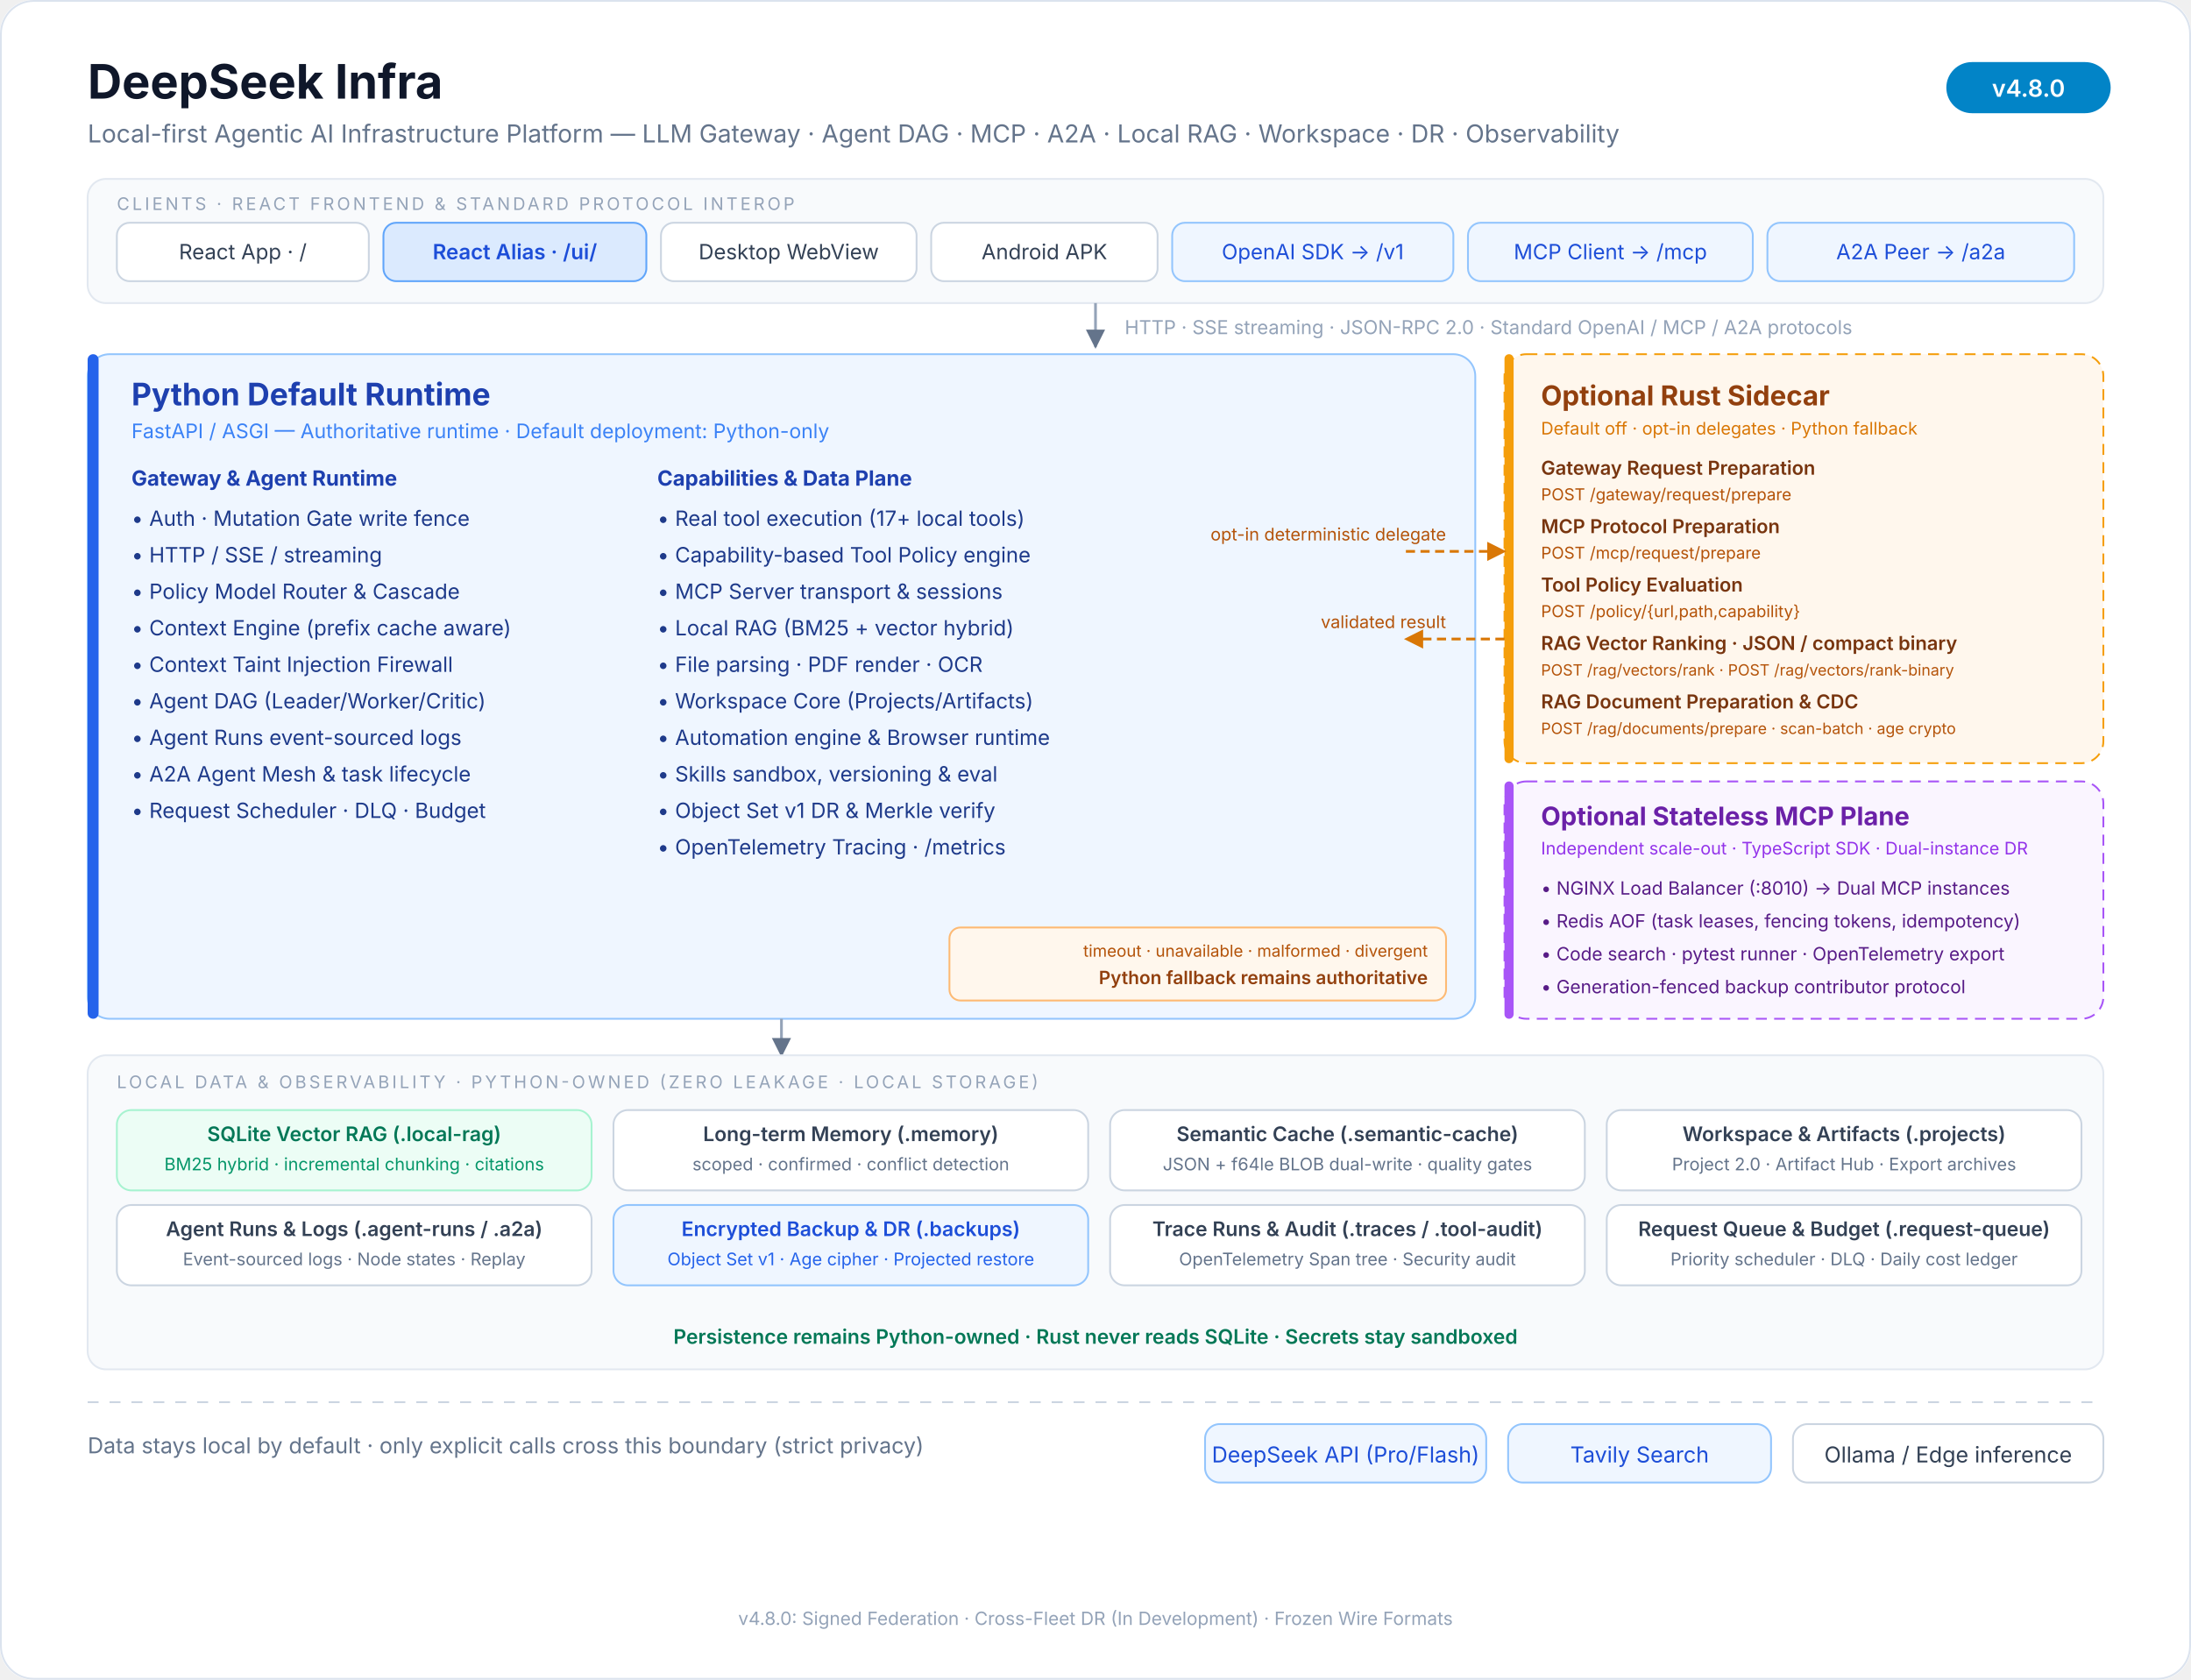
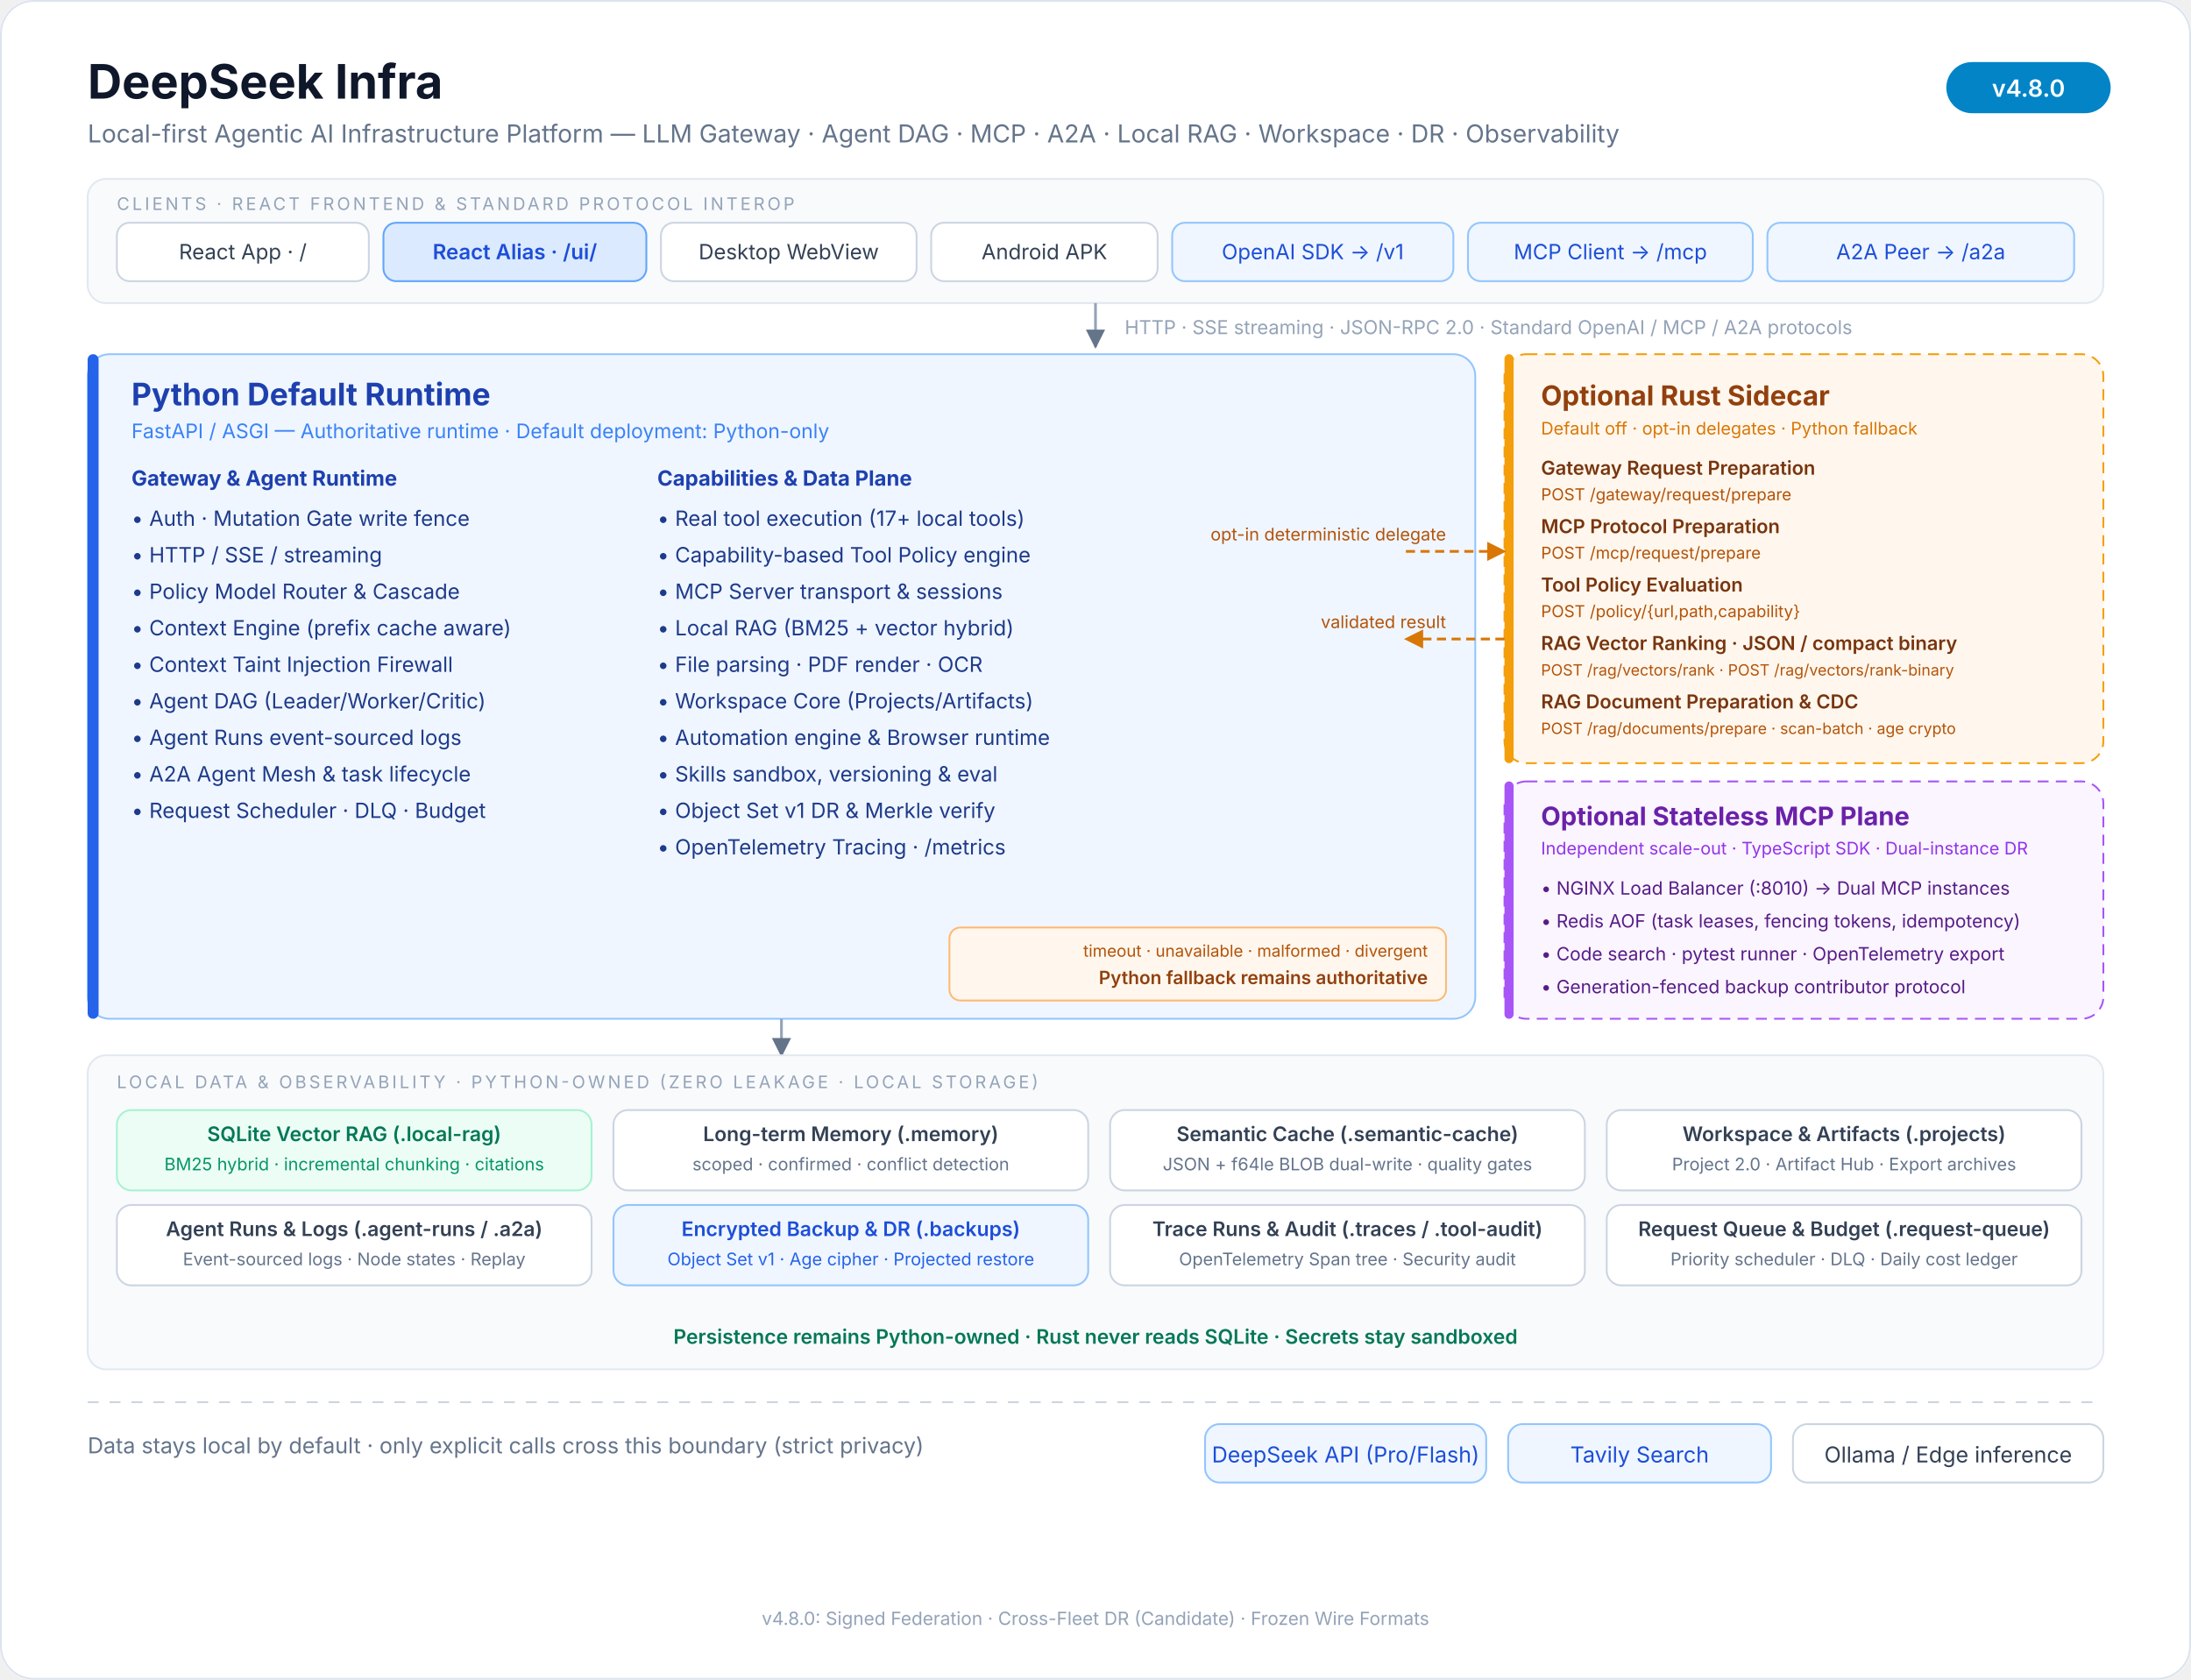
<svg xmlns="http://www.w3.org/2000/svg" viewBox="0 0 1200 920" font-family="ui-sans-serif, system-ui, -apple-system, 'Segoe UI', 'PingFang SC', 'Microsoft YaHei', sans-serif">
  <defs>
    <marker id="arrow" viewBox="0 0 10 10" refX="9" refY="5" markerWidth="7" markerHeight="7" orient="auto-start-reverse">
      <path d="M 0 0 L 10 5 L 0 10 z" fill="#64748b" />
    </marker>
    <marker id="rust-arrow" viewBox="0 0 10 10" refX="9" refY="5" markerWidth="7" markerHeight="7" orient="auto-start-reverse">
      <path d="M 0 0 L 10 5 L 0 10 z" fill="#d97706" />
    </marker>
  </defs>
  <rect x="0" y="0" width="1200" height="920" rx="18" fill="#ffffff" />
  <rect x="0.5" y="0.5" width="1199" height="919" rx="18" fill="none" stroke="#dbe3ee" />
  <text x="48" y="54" font-size="26" font-weight="700" fill="#0f172a">DeepSeek Infra</text>
  <text x="48" y="78" font-size="13.5" fill="#64748b">Local-first Agentic AI Infrastructure Platform — LLM Gateway · Agent DAG · MCP · A2A · Local RAG · Workspace · DR · Observability</text>
  <rect x="1066" y="34" width="90" height="28" rx="14" fill="#0284c7" />
  <text x="1111" y="53" font-size="13" font-weight="600" fill="#ffffff" text-anchor="middle">v4.8.0</text>
  <rect x="48" y="98" width="1104" height="68" rx="10" fill="#f8fafc" stroke="#e2e8f0" />
  <text x="64" y="115" font-size="9.5" letter-spacing="1.5" fill="#94a3b8">CLIENTS · REACT FRONTEND &amp; STANDARD PROTOCOL INTEROP</text>
  <g font-size="11.5" fill="#334155" text-anchor="middle">
    <rect x="64" y="122" width="138" height="32" rx="7" fill="#ffffff" stroke="#cbd5e1" />
    <text x="133" y="142">React App · /</text>
    <rect x="210" y="122" width="144" height="32" rx="7" fill="#dbeafe" stroke="#60a5fa" />
    <text x="282" y="142" fill="#1d4ed8" font-weight="600">React Alias · /ui/</text>
    <rect x="362" y="122" width="140" height="32" rx="7" fill="#ffffff" stroke="#cbd5e1" />
    <text x="432" y="142">Desktop WebView</text>
    <rect x="510" y="122" width="124" height="32" rx="7" fill="#ffffff" stroke="#cbd5e1" />
    <text x="572" y="142">Android APK</text>
    <rect x="642" y="122" width="154" height="32" rx="7" fill="#eff6ff" stroke="#93c5fd" />
    <text x="719" y="142" fill="#1d4ed8">OpenAI SDK → /v1</text>
    <rect x="804" y="122" width="156" height="32" rx="7" fill="#eff6ff" stroke="#93c5fd" />
    <text x="882" y="142" fill="#1d4ed8">MCP Client → /mcp</text>
    <rect x="968" y="122" width="168" height="32" rx="7" fill="#eff6ff" stroke="#93c5fd" />
    <text x="1052" y="142" fill="#1d4ed8">A2A Peer → /a2a</text>
  </g>
  <line x1="600" y1="166" x2="600" y2="190" stroke="#94a3b8" stroke-width="1.5" marker-end="url(#arrow)" />
  <text x="616" y="183" font-size="10.5" fill="#94a3b8">HTTP · SSE streaming · JSON-RPC 2.0 · Standard OpenAI / MCP / A2A protocols</text>
  <rect x="48" y="194" width="760" height="364" rx="12" fill="#eff6ff" stroke="#93c5fd" />
  <rect x="48" y="194" width="6" height="364" rx="3" fill="#2563eb" />
  <text x="72" y="222" font-size="17" font-weight="700" fill="#1e40af">Python Default Runtime</text>
  <text x="72" y="240" font-size="11" fill="#3b82f6">FastAPI / ASGI — Authoritative runtime · Default deployment: Python-only</text>
  <g font-size="11.5" fill="#1e3a8a">
    <text x="72" y="266" font-weight="700" fill="#1e40af">Gateway &amp; Agent Runtime</text>
    <text x="72" y="288">• Auth · Mutation Gate write fence</text>
    <text x="72" y="308">• HTTP / SSE / streaming</text>
    <text x="72" y="328">• Policy Model Router &amp; Cascade</text>
    <text x="72" y="348">• Context Engine (prefix cache aware)</text>
    <text x="72" y="368">• Context Taint Injection Firewall</text>
    <text x="72" y="388">• Agent DAG (Leader/Worker/Critic)</text>
    <text x="72" y="408">• Agent Runs event-sourced logs</text>
    <text x="72" y="428">• A2A Agent Mesh &amp; task lifecycle</text>
    <text x="72" y="448">• Request Scheduler · DLQ · Budget</text>
    <text x="360" y="266" font-weight="700" fill="#1e40af">Capabilities &amp; Data Plane</text>
    <text x="360" y="288">• Real tool execution (17+ local tools)</text>
    <text x="360" y="308">• Capability-based Tool Policy engine</text>
    <text x="360" y="328">• MCP Server transport &amp; sessions</text>
    <text x="360" y="348">• Local RAG (BM25 + vector hybrid)</text>
    <text x="360" y="368">• File parsing · PDF render · OCR</text>
    <text x="360" y="388">• Workspace Core (Projects/Artifacts)</text>
    <text x="360" y="408">• Automation engine &amp; Browser runtime</text>
    <text x="360" y="428">• Skills sandbox, versioning &amp; eval</text>
    <text x="360" y="448">• Object Set v1 DR &amp; Merkle verify</text>
    <text x="360" y="468">• OpenTelemetry Tracing · /metrics</text>
  </g>
  <rect x="824" y="194" width="328" height="224" rx="12" fill="#fff7ed" stroke="#f59e0b" stroke-dasharray="6 4" />
  <rect x="824" y="194" width="5" height="224" rx="2.5" fill="#f59e0b" />
  <text x="844" y="222" font-size="15" font-weight="700" fill="#92400e">Optional Rust Sidecar</text>
  <text x="844" y="238" font-size="9.5" fill="#d97706">Default off · opt-in delegates · Python fallback</text>
  <g font-size="10.5" fill="#78350f">
    <text x="844" y="260" font-weight="600">Gateway Request Preparation</text>
    <text x="844" y="274" font-size="9" fill="#b45309">POST /gateway/request/prepare</text>
    <text x="844" y="292" font-weight="600">MCP Protocol Preparation</text>
    <text x="844" y="306" font-size="9" fill="#b45309">POST /mcp/request/prepare</text>
    <text x="844" y="324" font-weight="600">Tool Policy Evaluation</text>
    <text x="844" y="338" font-size="9" fill="#b45309">POST /policy/{url,path,capability}</text>
    <text x="844" y="356" font-weight="600">RAG Vector Ranking · JSON / compact binary</text>
    <text x="844" y="370" font-size="8.5" fill="#b45309">POST /rag/vectors/rank · POST /rag/vectors/rank-binary</text>
    <text x="844" y="388" font-weight="600">RAG Document Preparation &amp; CDC</text>
    <text x="844" y="402" font-size="8.5" fill="#b45309">POST /rag/documents/prepare · scan-batch · age crypto</text>
  </g>
  <rect x="824" y="428" width="328" height="130" rx="12" fill="#faf5ff" stroke="#a855f7" stroke-dasharray="6 4" />
  <rect x="824" y="428" width="5" height="130" rx="2.5" fill="#a855f7" />
  <text x="844" y="452" font-size="14" font-weight="700" fill="#6b21a8">Optional Stateless MCP Plane</text>
  <text x="844" y="468" font-size="9.5" fill="#9333ea">Independent scale-out · TypeScript SDK · Dual-instance DR</text>
  <g font-size="10" fill="#581c87">
    <text x="844" y="490">• NGINX Load Balancer (:8010) → Dual MCP instances</text>
    <text x="844" y="508">• Redis AOF (task leases, fencing tokens, idempotency)</text>
    <text x="844" y="526">• Code search · pytest runner · OpenTelemetry export</text>
    <text x="844" y="544">• Generation-fenced backup contributor protocol</text>
  </g>
  <text x="792" y="296" font-size="9.5" fill="#b45309" text-anchor="end">opt-in deterministic delegate</text>
  <line x1="770" y1="302" x2="824" y2="302" stroke="#d97706" stroke-width="1.5" stroke-dasharray="5 3" marker-end="url(#rust-arrow)" />
  <line x1="824" y1="350" x2="770" y2="350" stroke="#d97706" stroke-width="1.5" stroke-dasharray="5 3" marker-end="url(#rust-arrow)" />
  <text x="792" y="344" font-size="9.5" fill="#b45309" text-anchor="end">validated result</text>
  <rect x="520" y="508" width="272" height="40" rx="6" fill="#fff7ed" stroke="#fdba74" />
  <text x="782" y="524" font-size="9" fill="#b45309" text-anchor="end">timeout · unavailable · malformed · divergent</text>
  <text x="782" y="539" font-size="10" fill="#92400e" text-anchor="end" font-weight="600">Python fallback remains authoritative</text>
  <line x1="428" y1="558" x2="428" y2="578" stroke="#94a3b8" stroke-width="1.5" marker-end="url(#arrow)" />
  <rect x="48" y="578" width="1104" height="172" rx="10" fill="#f8fafc" stroke="#e2e8f0" />
  <text x="64" y="596" font-size="9.5" letter-spacing="1.5" fill="#94a3b8">LOCAL DATA &amp; OBSERVABILITY · PYTHON-OWNED (ZERO LEAKAGE · LOCAL STORAGE)</text>
  <g font-size="11" fill="#334155" text-anchor="middle">
    <rect x="64" y="608" width="260" height="44" rx="8" fill="#ecfdf5" stroke="#a7f3d0" />
    <text x="194" y="625" fill="#047857" font-weight="600">SQLite Vector RAG (.local-rag)</text>
    <text x="194" y="641" font-size="9.5" fill="#059669">BM25 hybrid · incremental chunking · citations</text>
    <rect x="336" y="608" width="260" height="44" rx="8" fill="#ffffff" stroke="#cbd5e1" />
    <text x="466" y="625" font-weight="600">Long-term Memory (.memory)</text>
    <text x="466" y="641" font-size="9.5" fill="#64748b">scoped · confirmed · conflict detection</text>
    <rect x="608" y="608" width="260" height="44" rx="8" fill="#ffffff" stroke="#cbd5e1" />
    <text x="738" y="625" font-weight="600">Semantic Cache (.semantic-cache)</text>
    <text x="738" y="641" font-size="9.5" fill="#64748b">JSON + f64le BLOB dual-write · quality gates</text>
    <rect x="880" y="608" width="260" height="44" rx="8" fill="#ffffff" stroke="#cbd5e1" />
    <text x="1010" y="625" font-weight="600">Workspace &amp; Artifacts (.projects)</text>
    <text x="1010" y="641" font-size="9.5" fill="#64748b">Project 2.0 · Artifact Hub · Export archives</text>
    <rect x="64" y="660" width="260" height="44" rx="8" fill="#ffffff" stroke="#cbd5e1" />
    <text x="194" y="677" font-weight="600">Agent Runs &amp; Logs (.agent-runs / .a2a)</text>
    <text x="194" y="693" font-size="9.5" fill="#64748b">Event-sourced logs · Node states · Replay</text>
    <rect x="336" y="660" width="260" height="44" rx="8" fill="#eff6ff" stroke="#93c5fd" />
    <text x="466" y="677" fill="#1d4ed8" font-weight="600">Encrypted Backup &amp; DR (.backups)</text>
    <text x="466" y="693" font-size="9.5" fill="#2563eb">Object Set v1 · Age cipher · Projected restore</text>
    <rect x="608" y="660" width="260" height="44" rx="8" fill="#ffffff" stroke="#cbd5e1" />
    <text x="738" y="677" font-weight="600">Trace Runs &amp; Audit (.traces / .tool-audit)</text>
    <text x="738" y="693" font-size="9.5" fill="#64748b">OpenTelemetry Span tree · Security audit</text>
    <rect x="880" y="660" width="260" height="44" rx="8" fill="#ffffff" stroke="#cbd5e1" />
    <text x="1010" y="677" font-weight="600">Request Queue &amp; Budget (.request-queue)</text>
    <text x="1010" y="693" font-size="9.5" fill="#64748b">Priority scheduler · DLQ · Daily cost ledger</text>
  </g>
  <text x="600" y="736" font-size="11" fill="#047857" text-anchor="middle" font-weight="600">Persistence remains Python-owned · Rust never reads SQLite · Secrets stay sandboxed</text>
  <line x1="48" y1="768" x2="1152" y2="768" stroke="#cbd5e1" stroke-dasharray="6 6" />
  <text x="48" y="796" font-size="12" fill="#64748b">Data stays local by default · only explicit calls cross this boundary (strict privacy)</text>
  <g font-size="12" text-anchor="middle">
    <rect x="660" y="780" width="154" height="32" rx="8" fill="#eff6ff" stroke="#93c5fd" />
    <text x="737" y="801" fill="#1d4ed8">DeepSeek API (Pro/Flash)</text>
    <rect x="826" y="780" width="144" height="32" rx="8" fill="#eff6ff" stroke="#93c5fd" />
    <text x="898" y="801" fill="#1d4ed8">Tavily Search</text>
    <rect x="982" y="780" width="170" height="32" rx="8" fill="#ffffff" stroke="#cbd5e1" />
    <text x="1067" y="801" fill="#334155">Ollama / Edge inference</text>
  </g>
-   <text x="600" y="890" font-size="10" fill="#94a3b8" text-anchor="middle">v4.8.0: Signed Federation · Cross-Fleet DR (In Development) · Frozen Wire Formats</text>
+   <text x="600" y="890" font-size="10" fill="#94a3b8" text-anchor="middle">v4.8.0: Signed Federation · Cross-Fleet DR (Candidate) · Frozen Wire Formats</text>
</svg>
